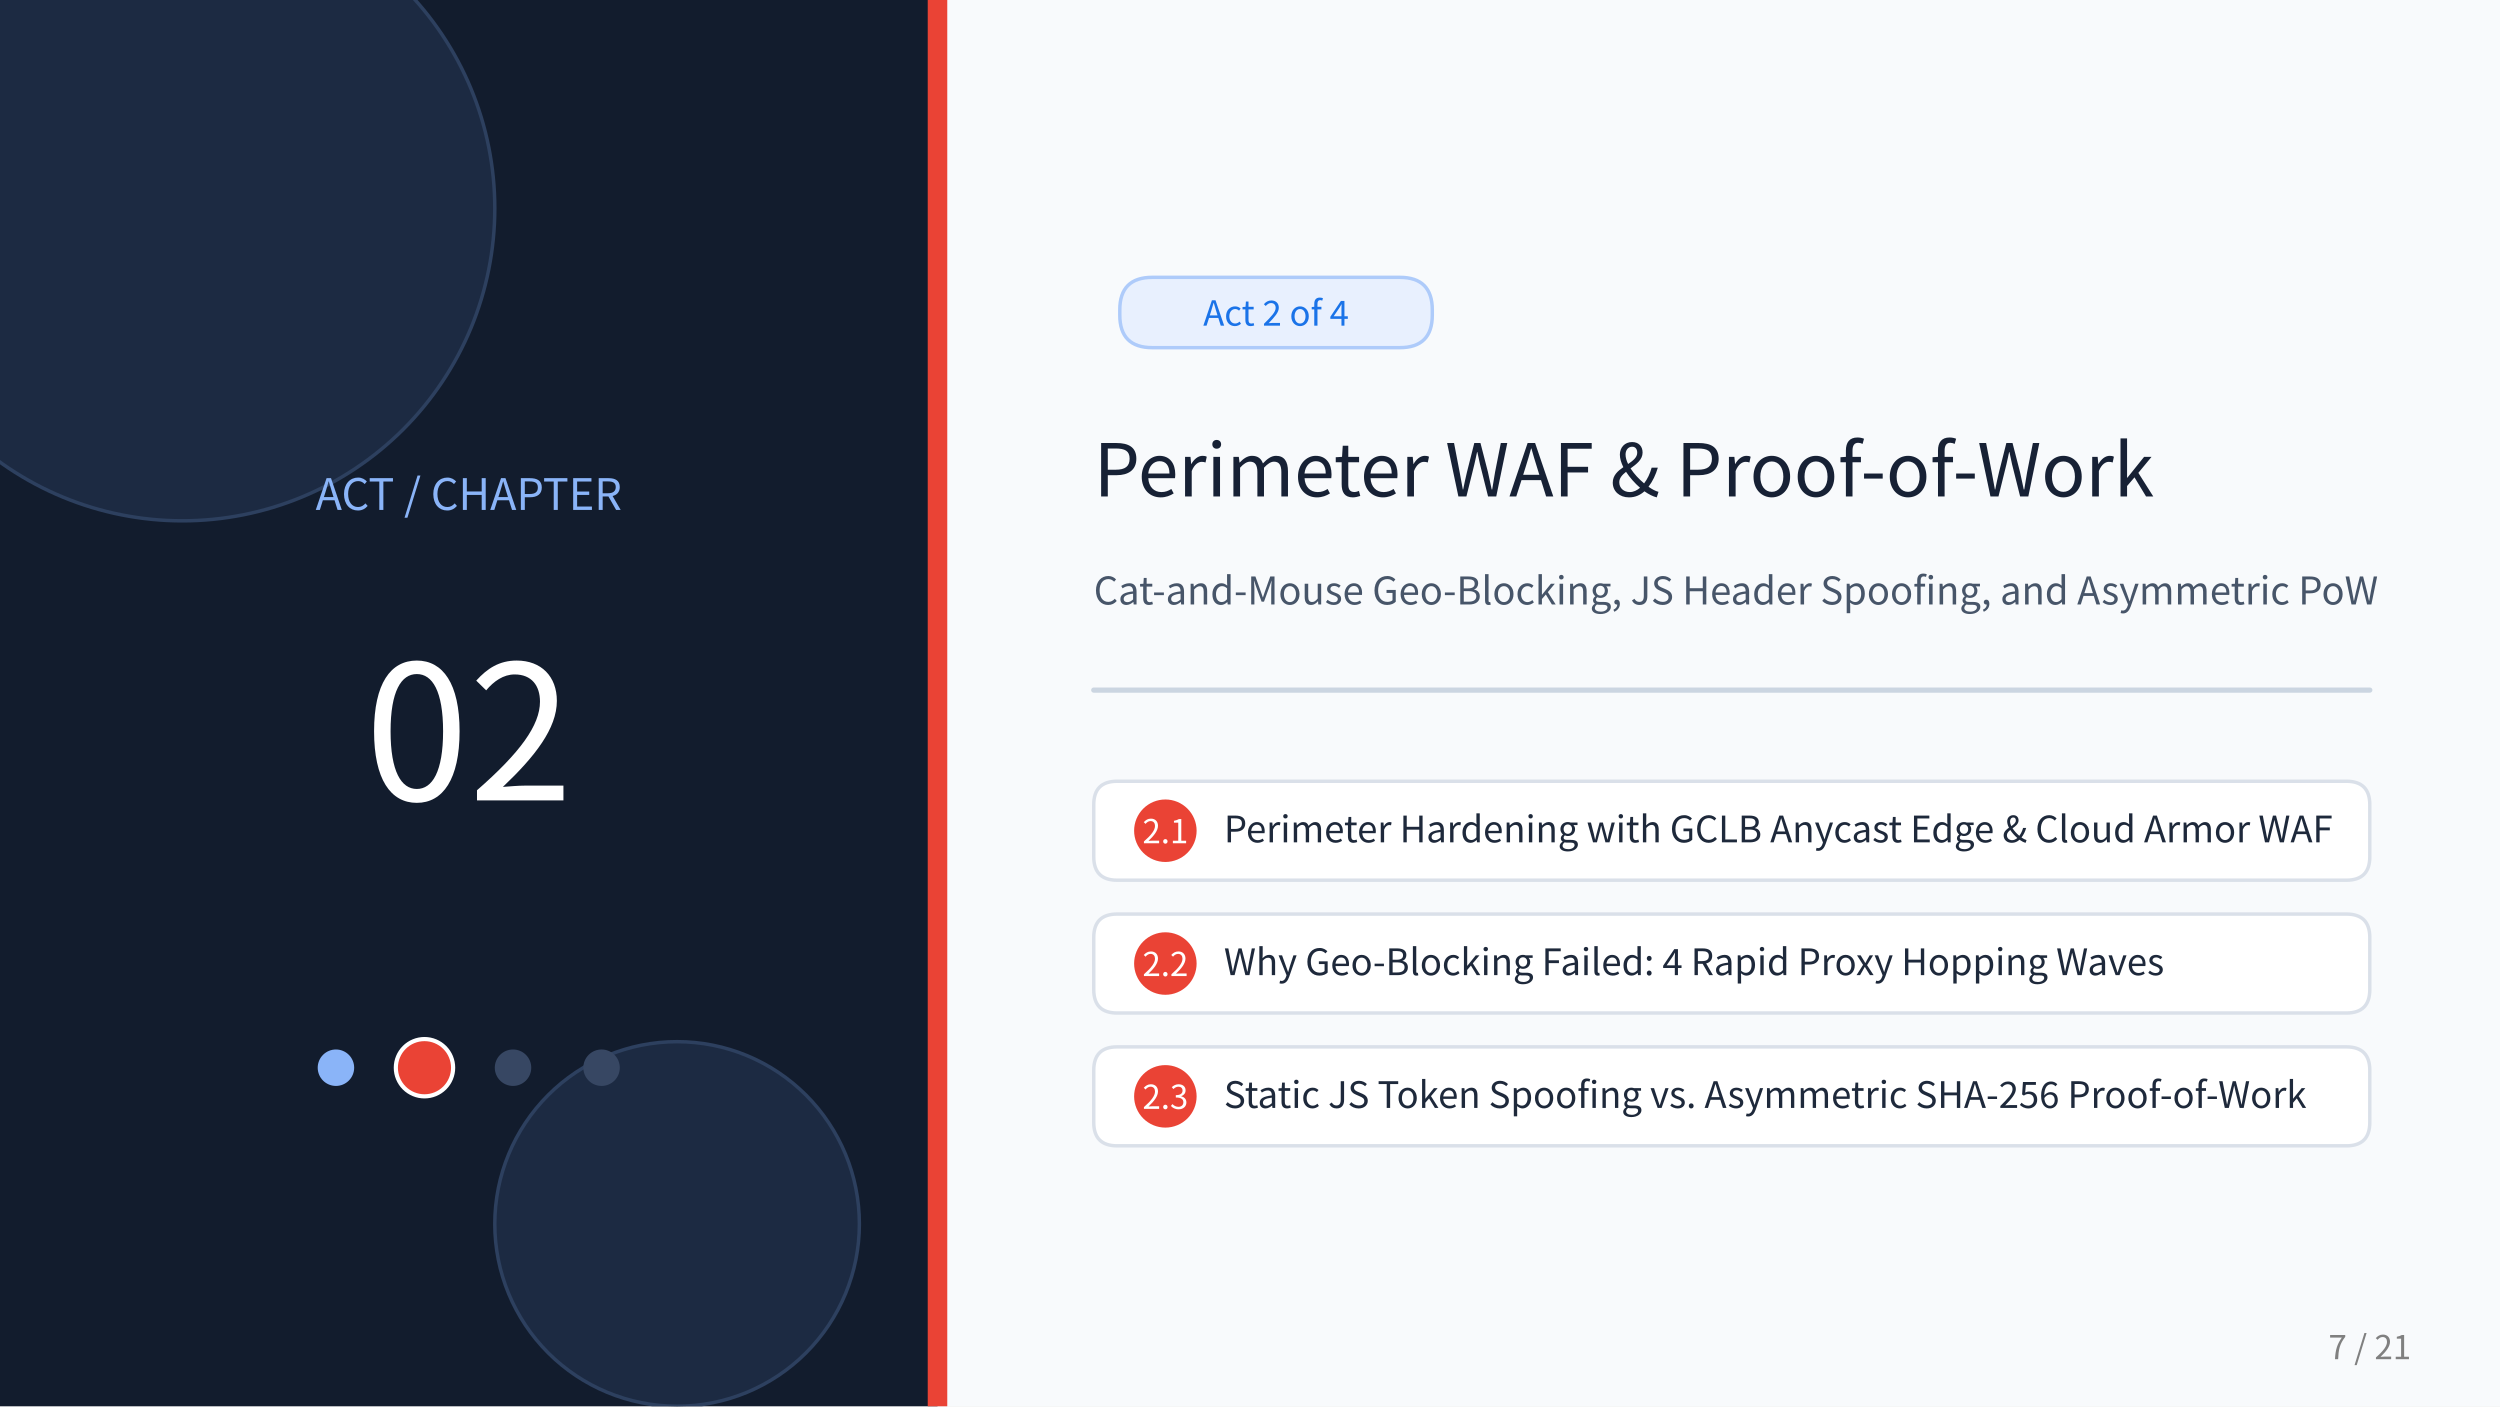
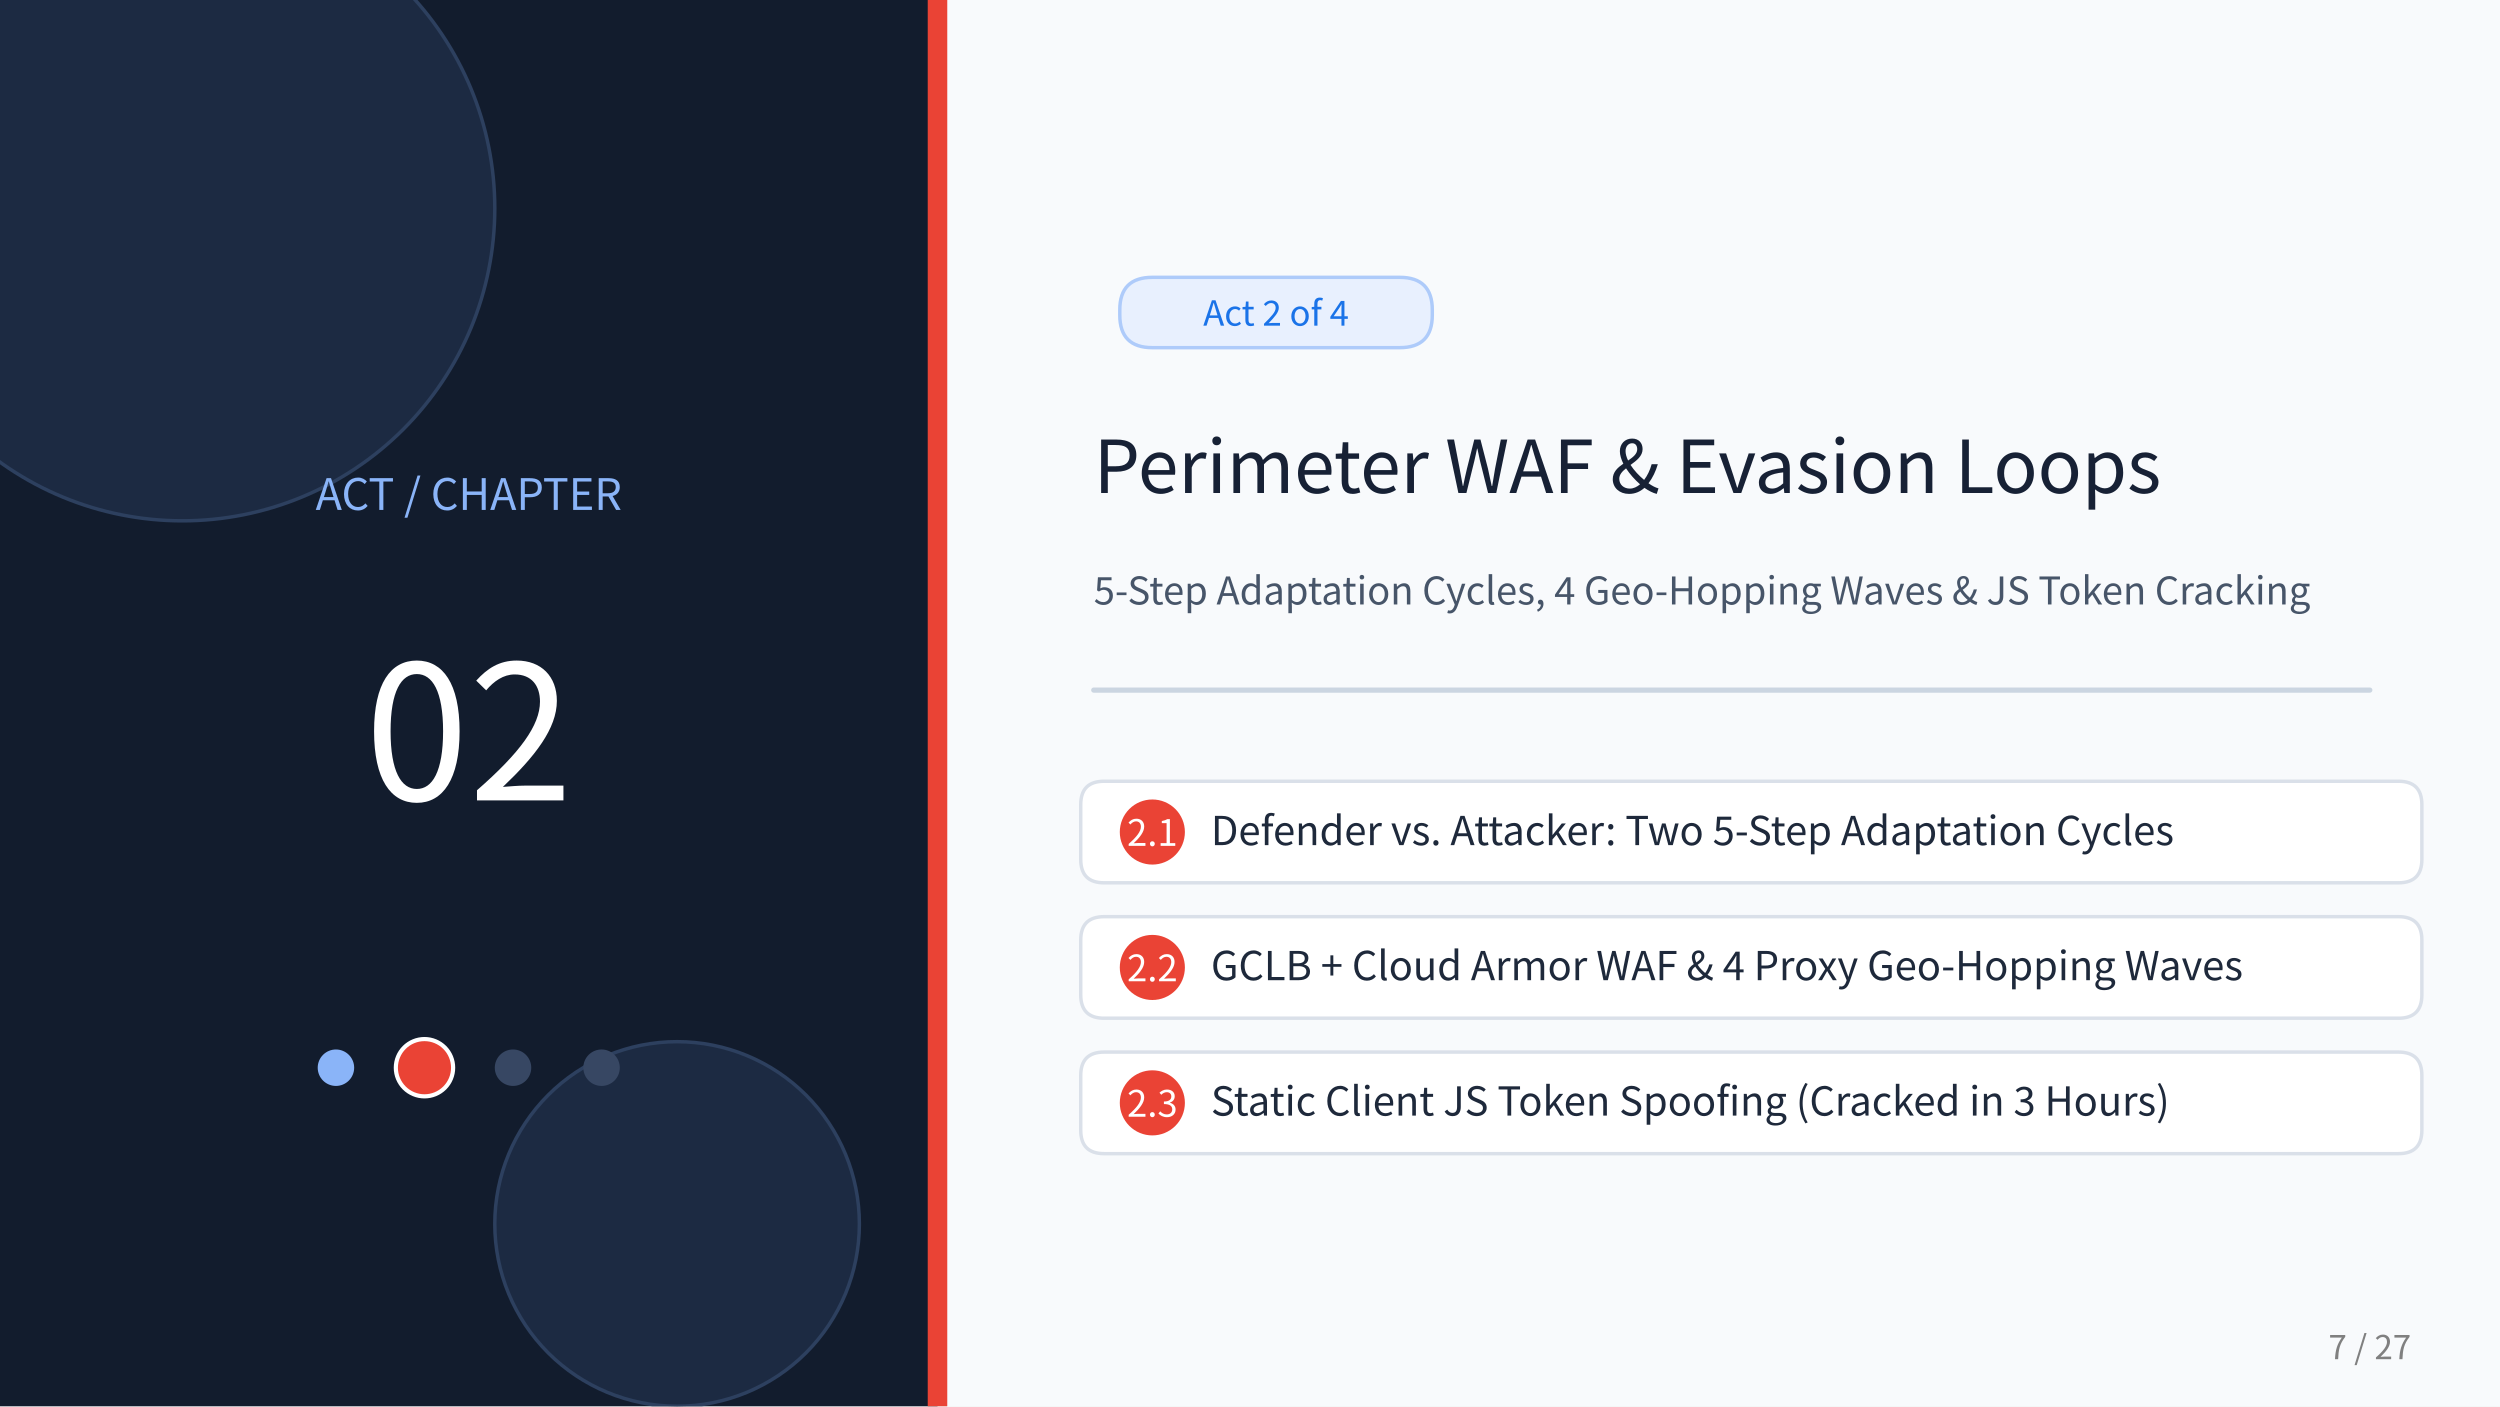
<svg xmlns="http://www.w3.org/2000/svg" width="720pt" height="405pt" viewBox="0 0 720 405" version="1.1">
  <defs>
    <style type="text/css">*{stroke-linejoin: round; stroke-linecap: butt}</style>
  </defs>
  <g id="figure_1">
    <g id="patch_1">
      <path d="M 0 405  L 720 405  L 720 0  L 0 0  z " style="fill: #ffffff" />
    </g>
    <g id="axes_1">
      <g id="patch_2">
        <path d="M 270 405  L 270 0  L 720 0  L 720 405  z " clip-path="url(#p6494dea2b6)" style="fill: #f8fafc" />
      </g>
      <g id="patch_3">
        <path d="M 0 405  L 0 0  L 270 0  L 270 405  z " clip-path="url(#p6494dea2b6)" style="fill: #121c2d" />
      </g>
      <g id="patch_4">
        <path d="M 52.5 150  C 76.368 150 99.262 140.517 116.14 123.64  C 133.017 106.762 142.5 83.868 142.5 60  C 142.5 36.132 133.017 13.238 116.14 -3.64  C 99.262 -20.517 76.368 -30 52.5 -30  C 28.632 -30 5.738 -20.517 -11.14 -3.64  C -28.017 13.238 -37.5 36.132 -37.5 60  C -37.5 83.868 -28.017 106.762 -11.14 123.64  C 5.738 140.517 28.632 150 52.5 150  z " clip-path="url(#p6494dea2b6)" style="fill: #1c2a42; stroke: #2d405f; stroke-linejoin: miter" />
      </g>
      <g id="patch_5">
        <path d="M 195 405  C 208.923 405 222.278 399.468 232.123 389.623  C 241.968 379.778 247.5 366.423 247.5 352.5  C 247.5 338.577 241.968 325.222 232.123 315.377  C 222.278 305.532 208.923 300 195 300  C 181.077 300 167.722 305.532 157.877 315.377  C 148.032 325.222 142.5 338.577 142.5 352.5  C 142.5 366.423 148.032 379.778 157.877 389.623  C 167.722 399.468 181.077 405 195 405  z " clip-path="url(#p6494dea2b6)" style="fill: #1c2a42; stroke: #2d405f; stroke-linejoin: miter" />
      </g>
      <g id="patch_6">
        <path d="M 267.188 405  L 267.188 0  L 272.812 0  L 272.812 405  z " clip-path="url(#p6494dea2b6)" style="fill: #ea4335" />
      </g>
      <g id="text_1">
        <g clip-path="url(#p6494dea2b6)">
          <text style="font-size: 12.5px; font-family: 'drawlib-cjk-japanese-noto-sans-bold', 'Noto Sans CJK JP'; text-anchor: middle; fill: #8ab4f8" x="135" y="146.869" transform="rotate(-0 135 146.8691)">ACT / CHAPTER</text>
        </g>
      </g>
      <g id="text_2">
        <g clip-path="url(#p6494dea2b6)">
          <text style="font-size: 54px; font-family: 'drawlib-cjk-japanese-noto-sans-bold', 'Noto Sans CJK JP'; text-anchor: middle; fill: #ffffff" x="135" y="230.52" transform="rotate(-0 135 230.52)">02</text>
        </g>
      </g>
      <g id="patch_7">
        <path d="M 96.75 312.75  C 98.142 312.75 99.478 312.197 100.462 311.212  C 101.447 310.228 102 308.892 102 307.5  C 102 306.108 101.447 304.772 100.462 303.788  C 99.478 302.803 98.142 302.25 96.75 302.25  C 95.358 302.25 94.022 302.803 93.038 303.788  C 92.053 304.772 91.5 306.108 91.5 307.5  C 91.5 308.892 92.053 310.228 93.038 311.212  C 94.022 312.197 95.358 312.75 96.75 312.75  z " clip-path="url(#p6494dea2b6)" style="fill: #8ab4f8" />
      </g>
      <g id="patch_8">
        <path d="M 122.25 315.75  C 124.438 315.75 126.537 314.881 128.084 313.334  C 129.631 311.787 130.5 309.688 130.5 307.5  C 130.5 305.312 129.631 303.213 128.084 301.666  C 126.537 300.119 124.438 299.25 122.25 299.25  C 120.062 299.25 117.963 300.119 116.416 301.666  C 114.869 303.213 114 305.312 114 307.5  C 114 309.688 114.869 311.787 116.416 313.334  C 117.963 314.881 120.062 315.75 122.25 315.75  z " clip-path="url(#p6494dea2b6)" style="fill: #ea4335; stroke: #ffffff; stroke-width: 1.2; stroke-linejoin: miter" />
      </g>
      <g id="patch_9">
        <path d="M 147.75 312.75  C 149.142 312.75 150.478 312.197 151.462 311.212  C 152.447 310.228 153 308.892 153 307.5  C 153 306.108 152.447 304.772 151.462 303.788  C 150.478 302.803 149.142 302.25 147.75 302.25  C 146.358 302.25 145.022 302.803 144.038 303.788  C 143.053 304.772 142.5 306.108 142.5 307.5  C 142.5 308.892 143.053 310.228 144.038 311.212  C 145.022 312.197 146.358 312.75 147.75 312.75  z " clip-path="url(#p6494dea2b6)" style="fill: #374763" />
      </g>
      <g id="patch_10">
        <path d="M 173.25 312.75  C 174.642 312.75 175.978 312.197 176.962 311.212  C 177.947 310.228 178.5 308.892 178.5 307.5  C 178.5 306.108 177.947 304.772 176.962 303.788  C 175.978 302.803 174.642 302.25 173.25 302.25  C 171.858 302.25 170.522 302.803 169.538 303.788  C 168.553 304.772 168 306.108 168 307.5  C 168 308.892 168.553 310.228 169.538 311.212  C 170.522 312.197 171.858 312.75 173.25 312.75  z " clip-path="url(#p6494dea2b6)" style="fill: #374763" />
      </g>
      <g id="patch_11">
        <path d="M 367.5 100.125  L 331.875 100.125  Q 322.5 100.125 322.5 90.75  L 322.5 89.25  Q 322.5 79.875 331.875 79.875  L 403.125 79.875  Q 412.5 79.875 412.5 89.25  L 412.5 90.75  Q 412.5 100.125 403.125 100.125  z " clip-path="url(#p6494dea2b6)" style="fill: #e8f0fe; stroke: #aecbfa; stroke-linejoin: miter" />
      </g>
      <g id="text_3">
        <g clip-path="url(#p6494dea2b6)">
          <text style="font-size: 10px; font-family: 'drawlib-cjk-japanese-noto-sans-bold', 'Noto Sans CJK JP'; text-anchor: middle; fill: #1a73e8" x="367.5" y="93.8" transform="rotate(-0 367.5 93.8)">Act 2 of 4</text>
        </g>
      </g>
      <g id="text_4">
        <g clip-path="url(#p6494dea2b6)">
-           <text style="font-size: 21px; font-family: 'drawlib-cjk-japanese-noto-sans-bold', 'Noto Sans CJK JP'; text-anchor: start; fill: #172135" x="315" y="142.98" transform="rotate(-0 315 142.98)">Perimeter WAF &amp; Proof-of-Work</text>
+           <text style="font-size: 21px; font-family: 'drawlib-cjk-japanese-noto-sans-bold', 'Noto Sans CJK JP'; text-anchor: start; fill: #172135" x="315" y="141.982" transform="rotate(-0 315 141.9825)">Perimeter WAF &amp; Evasion Loops</text>
        </g>
      </g>
      <g id="text_5">
        <g clip-path="url(#p6494dea2b6)">
-           <text style="font-size: 11px; font-family: 'drawlib-cjk-japanese-noto-sans-regular', 'Noto Sans CJK JP'; text-anchor: start; fill: #475569" x="315" y="174.09" transform="rotate(-0 315 174.09)">Cat-and-Mouse Geo-Blocking, JS Header Spoofing, and Asymmetric PoW</text>
+           <text style="font-size: 11px; font-family: 'drawlib-cjk-japanese-noto-sans-regular', 'Noto Sans CJK JP'; text-anchor: start; fill: #475569" x="315" y="174.09" transform="rotate(-0 315 174.09)">5-Step Adaptation Cycles, 4 Geo-Hopping Waves &amp; JS Token Cracking</text>
        </g>
      </g>
      <g id="patch_12">
        <path d="M 315 198.75  L 682.5 198.75  " clip-path="url(#p6494dea2b6)" style="fill: none; stroke: #cbd5e1; stroke-width: 1.5; stroke-linecap: round" />
      </g>
      <g id="patch_13">
-         <path d="M 498.75 253.5  L 321.75 253.5  Q 315 253.5 315 246.75  L 315 231.75  Q 315 225 321.75 225  L 675.75 225  Q 682.5 225 682.5 231.75  L 682.5 246.75  Q 682.5 253.5 675.75 253.5  z " clip-path="url(#p6494dea2b6)" style="fill: #ffffff; stroke: #dae0e9; stroke-linejoin: miter" />
+         <path d="M 504.375 254.25  L 318 254.25  Q 311.25 254.25 311.25 247.5  L 311.25 231.75  Q 311.25 225 318 225  L 690.75 225  Q 697.5 225 697.5 231.75  L 697.5 247.5  Q 697.5 254.25 690.75 254.25  z " clip-path="url(#p6494dea2b6)" style="fill: #ffffff; stroke: #dae0e9; stroke-linejoin: miter" />
      </g>
      <g id="patch_14">
-         <path d="M 335.625 248.25  C 338.012 248.25 340.301 247.302 341.989 245.614  C 343.677 243.926 344.625 241.637 344.625 239.25  C 344.625 236.863 343.677 234.574 341.989 232.886  C 340.301 231.198 338.012 230.25 335.625 230.25  C 333.238 230.25 330.949 231.198 329.261 232.886  C 327.573 234.574 326.625 236.863 326.625 239.25  C 326.625 241.637 327.573 243.926 329.261 245.614  C 330.949 247.302 333.238 248.25 335.625 248.25  z " clip-path="url(#p6494dea2b6)" style="fill: #ea4335" />
+         <path d="M 331.875 249  C 334.361 249 336.746 248.012 338.504 246.254  C 340.262 244.496 341.25 242.111 341.25 239.625  C 341.25 237.139 340.262 234.754 338.504 232.996  C 336.746 231.238 334.361 230.25 331.875 230.25  C 329.389 230.25 327.004 231.238 325.246 232.996  C 323.488 234.754 322.5 237.139 322.5 239.625  C 322.5 242.111 323.488 244.496 325.246 246.254  C 327.004 248.012 329.389 249 331.875 249  z " clip-path="url(#p6494dea2b6)" style="fill: #ea4335" />
      </g>
      <g id="text_6">
        <g clip-path="url(#p6494dea2b6)">
-           <text style="font-size: 9.5px; font-family: 'drawlib-cjk-japanese-noto-sans-bold', 'Noto Sans CJK JP'; text-anchor: middle; fill: #ffffff" x="335.625" y="242.86" transform="rotate(-0 335.625 242.86)">2.1</text>
+           <text style="font-size: 10.5px; font-family: 'drawlib-cjk-japanese-noto-sans-bold', 'Noto Sans CJK JP'; text-anchor: middle; fill: #ffffff" x="331.875" y="243.615" transform="rotate(-0 331.875 243.615)">2.1</text>
        </g>
      </g>
      <g id="text_7">
        <g clip-path="url(#p6494dea2b6)">
-           <text style="font-size: 10.5px; font-family: 'drawlib-cjk-japanese-noto-sans-bold', 'Noto Sans CJK JP'; text-anchor: start; fill: #1e293b" x="352.5" y="242.594" transform="rotate(-0 352.5 242.5944)">Perimeter Hardening with GCLB Anycast Edge &amp; Cloud Armor WAF</text>
+           <text style="font-size: 11.5px; font-family: 'drawlib-cjk-japanese-noto-sans-bold', 'Noto Sans CJK JP'; text-anchor: start; fill: #1e293b" x="348.75" y="243.397" transform="rotate(-0 348.75 243.3966)">Defender vs. Attacker: Two 5-Step Adaptation Cycles</text>
        </g>
      </g>
      <g id="patch_15">
-         <path d="M 498.75 291.75  L 321.75 291.75  Q 315 291.75 315 285  L 315 270  Q 315 263.25 321.75 263.25  L 675.75 263.25  Q 682.5 263.25 682.5 270  L 682.5 285  Q 682.5 291.75 675.75 291.75  z " clip-path="url(#p6494dea2b6)" style="fill: #ffffff; stroke: #dae0e9; stroke-linejoin: miter" />
+         <path d="M 504.375 293.25  L 318 293.25  Q 311.25 293.25 311.25 286.5  L 311.25 270.75  Q 311.25 264 318 264  L 690.75 264  Q 697.5 264 697.5 270.75  L 697.5 286.5  Q 697.5 293.25 690.75 293.25  z " clip-path="url(#p6494dea2b6)" style="fill: #ffffff; stroke: #dae0e9; stroke-linejoin: miter" />
      </g>
      <g id="patch_16">
-         <path d="M 335.625 286.5  C 338.012 286.5 340.301 285.552 341.989 283.864  C 343.677 282.176 344.625 279.887 344.625 277.5  C 344.625 275.113 343.677 272.824 341.989 271.136  C 340.301 269.448 338.012 268.5 335.625 268.5  C 333.238 268.5 330.949 269.448 329.261 271.136  C 327.573 272.824 326.625 275.113 326.625 277.5  C 326.625 279.887 327.573 282.176 329.261 283.864  C 330.949 285.552 333.238 286.5 335.625 286.5  z " clip-path="url(#p6494dea2b6)" style="fill: #ea4335" />
+         <path d="M 331.875 288  C 334.361 288 336.746 287.012 338.504 285.254  C 340.262 283.496 341.25 281.111 341.25 278.625  C 341.25 276.139 340.262 273.754 338.504 271.996  C 336.746 270.238 334.361 269.25 331.875 269.25  C 329.389 269.25 327.004 270.238 325.246 271.996  C 323.488 273.754 322.5 276.139 322.5 278.625  C 322.5 281.111 323.488 283.496 325.246 285.254  C 327.004 287.012 329.389 288 331.875 288  z " clip-path="url(#p6494dea2b6)" style="fill: #ea4335" />
      </g>
      <g id="text_8">
        <g clip-path="url(#p6494dea2b6)">
-           <text style="font-size: 9.5px; font-family: 'drawlib-cjk-japanese-noto-sans-bold', 'Noto Sans CJK JP'; text-anchor: middle; fill: #ffffff" x="335.625" y="281.11" transform="rotate(-0 335.625 281.11)">2.2</text>
+           <text style="font-size: 10.5px; font-family: 'drawlib-cjk-japanese-noto-sans-bold', 'Noto Sans CJK JP'; text-anchor: middle; fill: #ffffff" x="331.875" y="282.615" transform="rotate(-0 331.875 282.615)">2.2</text>
        </g>
      </g>
      <g id="text_9">
        <g clip-path="url(#p6494dea2b6)">
-           <text style="font-size: 10.5px; font-family: 'drawlib-cjk-japanese-noto-sans-bold', 'Noto Sans CJK JP'; text-anchor: start; fill: #1e293b" x="352.5" y="280.844" transform="rotate(-0 352.5 280.8444)">Why Geo-Blocking Failed: 4 Rapid Proxy Hopping Waves</text>
+           <text style="font-size: 11.5px; font-family: 'drawlib-cjk-japanese-noto-sans-bold', 'Noto Sans CJK JP'; text-anchor: start; fill: #1e293b" x="348.75" y="282.288" transform="rotate(-0 348.75 282.2879)">GCLB + Cloud Armor WAF &amp; 4 Proxy Geo-Hopping Waves</text>
        </g>
      </g>
      <g id="patch_17">
-         <path d="M 498.75 330  L 321.75 330  Q 315 330 315 323.25  L 315 308.25  Q 315 301.5 321.75 301.5  L 675.75 301.5  Q 682.5 301.5 682.5 308.25  L 682.5 323.25  Q 682.5 330 675.75 330  z " clip-path="url(#p6494dea2b6)" style="fill: #ffffff; stroke: #dae0e9; stroke-linejoin: miter" />
+         <path d="M 504.375 332.25  L 318 332.25  Q 311.25 332.25 311.25 325.5  L 311.25 309.75  Q 311.25 303 318 303  L 690.75 303  Q 697.5 303 697.5 309.75  L 697.5 325.5  Q 697.5 332.25 690.75 332.25  z " clip-path="url(#p6494dea2b6)" style="fill: #ffffff; stroke: #dae0e9; stroke-linejoin: miter" />
      </g>
      <g id="patch_18">
-         <path d="M 335.625 324.75  C 338.012 324.75 340.301 323.802 341.989 322.114  C 343.677 320.426 344.625 318.137 344.625 315.75  C 344.625 313.363 343.677 311.074 341.989 309.386  C 340.301 307.698 338.012 306.75 335.625 306.75  C 333.238 306.75 330.949 307.698 329.261 309.386  C 327.573 311.074 326.625 313.363 326.625 315.75  C 326.625 318.137 327.573 320.426 329.261 322.114  C 330.949 323.802 333.238 324.75 335.625 324.75  z " clip-path="url(#p6494dea2b6)" style="fill: #ea4335" />
+         <path d="M 331.875 327  C 334.361 327 336.746 326.012 338.504 324.254  C 340.262 322.496 341.25 320.111 341.25 317.625  C 341.25 315.139 340.262 312.754 338.504 310.996  C 336.746 309.238 334.361 308.25 331.875 308.25  C 329.389 308.25 327.004 309.238 325.246 310.996  C 323.488 312.754 322.5 315.139 322.5 317.625  C 322.5 320.111 323.488 322.496 325.246 324.254  C 327.004 326.012 329.389 327 331.875 327  z " clip-path="url(#p6494dea2b6)" style="fill: #ea4335" />
      </g>
      <g id="text_10">
        <g clip-path="url(#p6494dea2b6)">
-           <text style="font-size: 9.5px; font-family: 'drawlib-cjk-japanese-noto-sans-bold', 'Noto Sans CJK JP'; text-anchor: middle; fill: #ffffff" x="335.625" y="319.36" transform="rotate(-0 335.625 319.36)">2.3</text>
+           <text style="font-size: 10.5px; font-family: 'drawlib-cjk-japanese-noto-sans-bold', 'Noto Sans CJK JP'; text-anchor: middle; fill: #ffffff" x="331.875" y="321.615" transform="rotate(-0 331.875 321.615)">2.3</text>
        </g>
      </g>
      <g id="text_11">
        <g clip-path="url(#p6494dea2b6)">
-           <text style="font-size: 10.5px; font-family: 'drawlib-cjk-japanese-noto-sans-bold', 'Noto Sans CJK JP'; text-anchor: start; fill: #1e293b" x="352.5" y="319.094" transform="rotate(-0 352.5 319.0944)">Static JS Token Spoofing vs. Asymmetric SHA-256 Proof-of-Work</text>
+           <text style="font-size: 11.5px; font-family: 'drawlib-cjk-japanese-noto-sans-bold', 'Noto Sans CJK JP'; text-anchor: start; fill: #1e293b" x="348.75" y="321.288" transform="rotate(-0 348.75 321.2879)">Static Client JS Token Spoofing (Cracked in 3 Hours)</text>
        </g>
      </g>
      <g id="text_12">
        <g clip-path="url(#p6494dea2b6)">
-           <text style="font-size: 9.5px; font-family: 'drawlib-cjk-japanese-noto-sans-regular', 'Noto Sans CJK JP'; text-anchor: middle; fill: #808080" x="682.5" y="391.454" transform="rotate(-0 682.5 391.4545)">7 / 21</text>
+           <text style="font-size: 9.5px; font-family: 'drawlib-cjk-japanese-noto-sans-regular', 'Noto Sans CJK JP'; text-anchor: middle; fill: #808080" x="682.5" y="391.454" transform="rotate(-0 682.5 391.4545)">7 / 27</text>
        </g>
      </g>
    </g>
  </g>
  <defs>
    <clipPath id="p6494dea2b6">
      <rect x="0" y="0" width="720" height="405" />
    </clipPath>
  </defs>
</svg>
